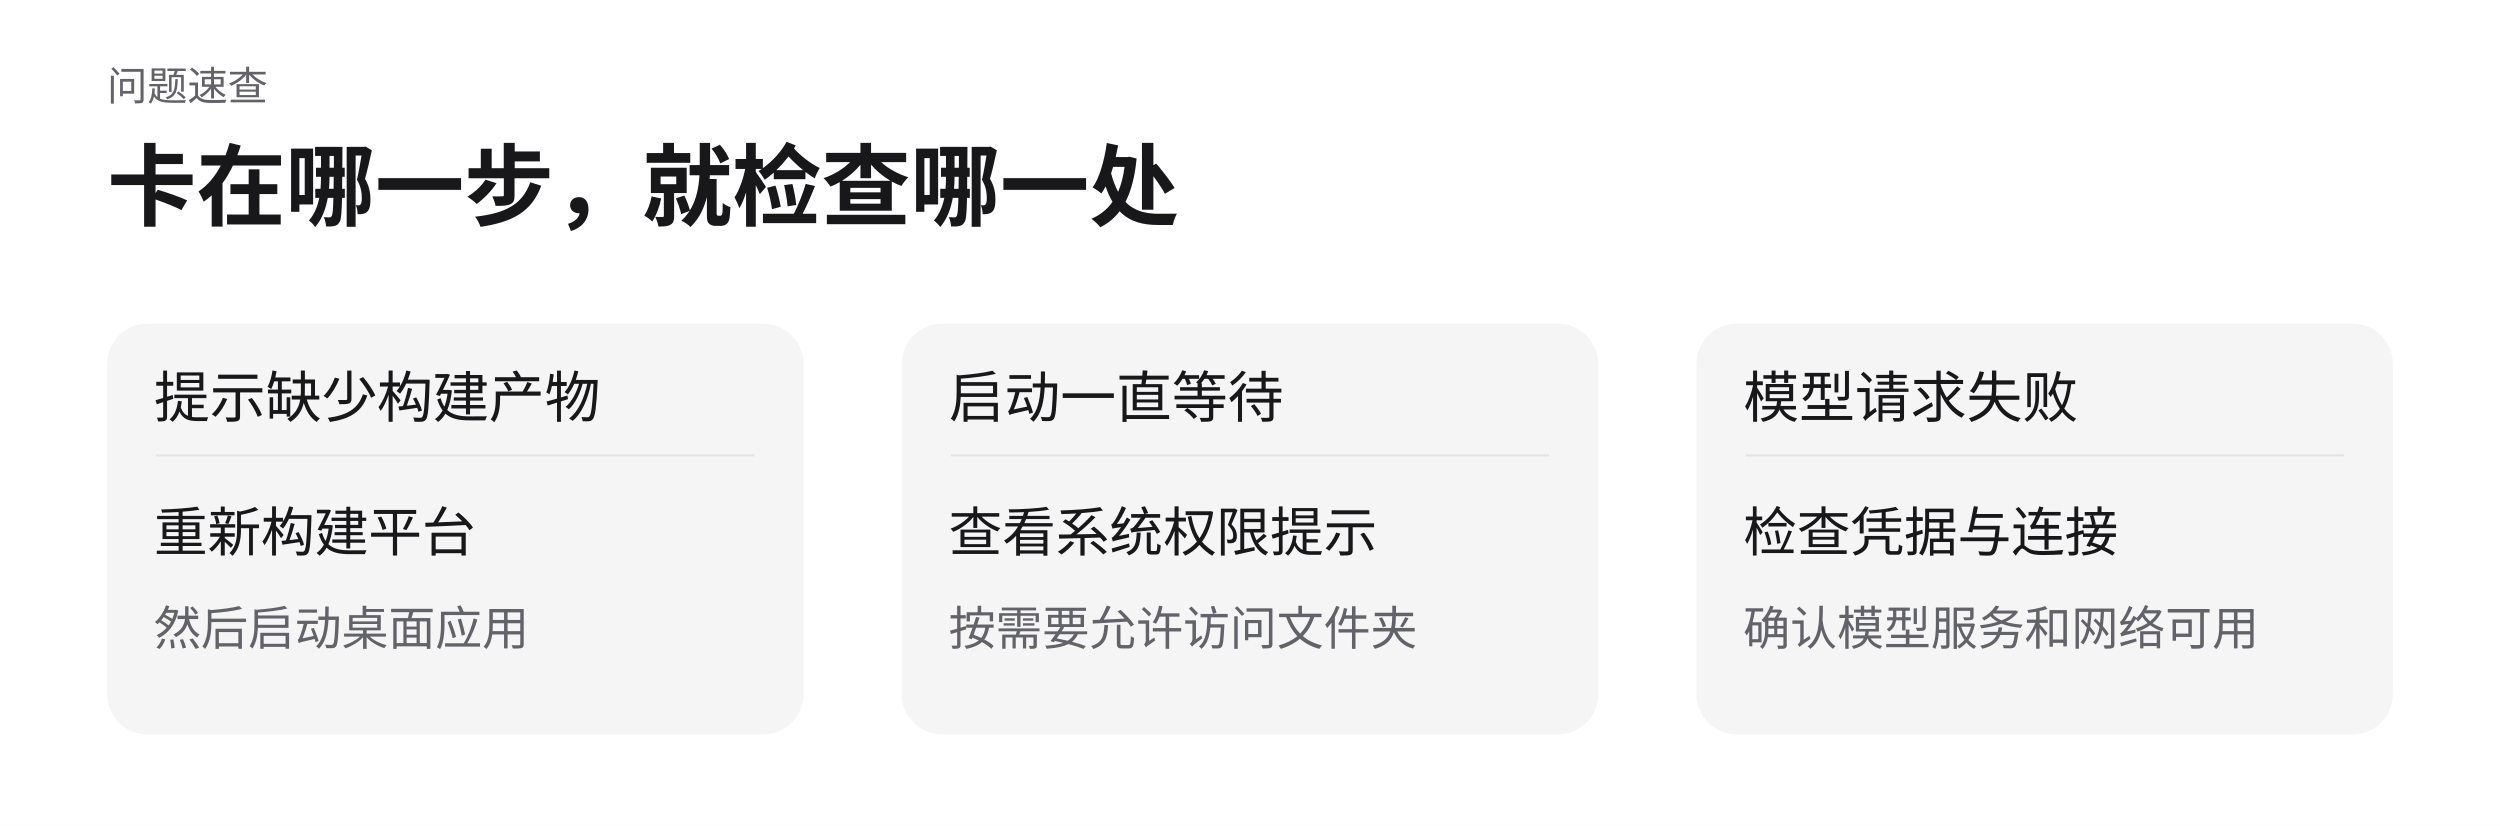
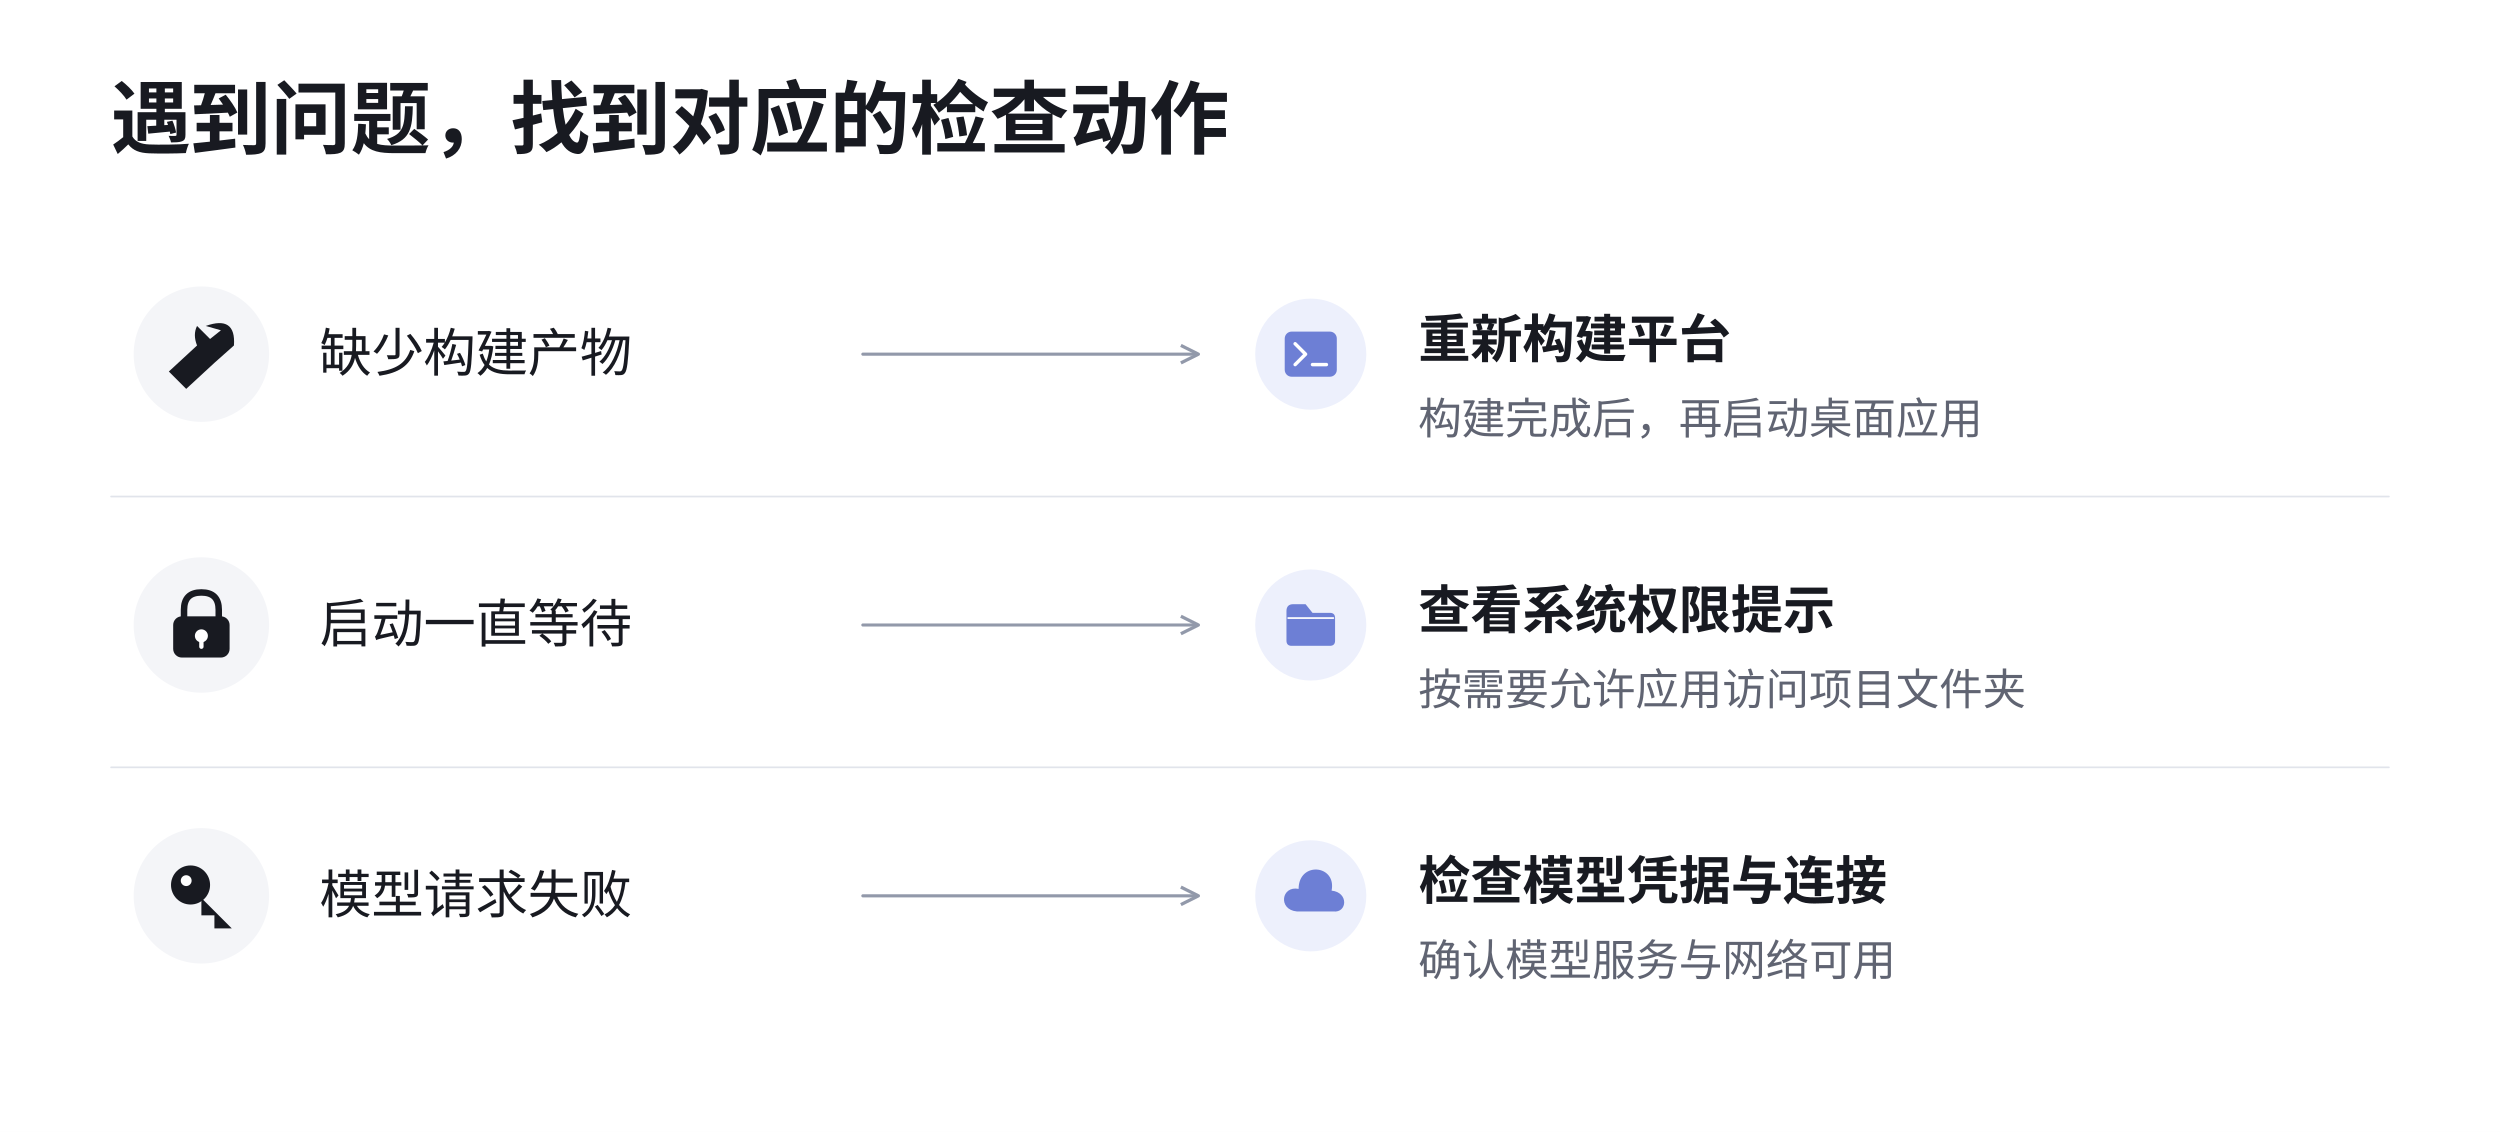
- <svg xmlns="http://www.w3.org/2000/svg" width="1120" height="370" viewBox="0 0 1120 370" role="img" aria-labelledby="title desc">
+ <svg xmlns="http://www.w3.org/2000/svg" width="1440" height="652" viewBox="0 0 1440 652" role="img" aria-labelledby="title desc">
  <defs>
-     <marker id="arrow" viewBox="0 0 10 10" refX="8" refY="5" markerWidth="6" markerHeight="6" orient="auto-start-reverse">
-       <path d="M0 0 L10 5 L0 10" fill="#99999f" />
+     <marker id="arrow" viewBox="0 0 10 10" refX="8" refY="5" markerWidth="7" markerHeight="7" orient="auto-start-reverse">
+       <path d="M1 1L9 5 1 9" fill="none" stroke="#9299aa" stroke-width="1.5" stroke-linejoin="round" />
    </marker>
-     <linearGradient id="glass">
-       <stop stop-color="#fff" stop-opacity=".76" />
-       <stop offset="1" stop-color="#fff" stop-opacity=".56" />
+     <linearGradient id="glass" x2="0" y2="1">
+       <stop stop-color="#fff" stop-opacity=".88" />
+       <stop offset="1" stop-color="#dfe4ef" stop-opacity=".68" />
+     </linearGradient>
+     <linearGradient id="black" x2="0" y2="1">
+       <stop stop-color="#393d4a" />
+       <stop offset="1" stop-color="#171921" />
+     </linearGradient>
+     <linearGradient id="paper" x2="0.8" y2="1">
+       <stop stop-color="#fff" />
+       <stop offset="1" stop-color="#f2f3f8" />
    </linearGradient>
  </defs>
-   <rect width="1120" height="370" fill="#fff" />
+   <rect width="1440" height="652" fill="#fff" />
  <g font-family="-apple-system,BlinkMacSystemFont,'PingFang SC','Microsoft YaHei',sans-serif">
-     <text x="48" y="45" font-size="18" fill="#626269" font-weight="400">问题速查</text>
-     <text x="48" y="98" font-size="40" fill="#18181b" font-weight="600">卡在哪一步，就检查哪一处</text>
-     <rect x="48" y="145" width="312" height="184" rx="18" fill="#f5f5f6" />
-     <text x="69" y="187" font-size="25" fill="#18181b" font-weight="500">提示缺少构建产物</text>
-     <path d="M70 204h268" stroke="#e3e3e7" stroke-width="1" fill="none" />
-     <text x="69" y="247" font-size="24" fill="#18181b" font-weight="500">重新构建平台</text>
-     <text x="69" y="289" font-size="21" fill="#626269" font-weight="400">然后启动桌面应用</text>
-     <rect x="404" y="145" width="312" height="184" rx="18" fill="#f5f5f6" />
-     <text x="425" y="187" font-size="25" fill="#18181b" font-weight="500">启动一直等待</text>
-     <path d="M426 204h268" stroke="#e3e3e7" stroke-width="1" fill="none" />
-     <text x="425" y="247" font-size="24" fill="#18181b" font-weight="500">查看系统权限提示</text>
-     <text x="425" y="289" font-size="21" fill="#626269" font-weight="400">按需要允许访问文件夹</text>
-     <rect x="760" y="145" width="312" height="184" rx="18" fill="#f5f5f6" />
-     <text x="781" y="187" font-size="25" fill="#18181b" font-weight="500">模型请求失败</text>
-     <path d="M782 204h268" stroke="#e3e3e7" stroke-width="1" fill="none" />
-     <text x="781" y="247" font-size="24" fill="#18181b" font-weight="500">检查凭据与连接</text>
-     <text x="781" y="289" font-size="21" fill="#626269" font-weight="400">确认模型服务和网络可用</text>
+     <text x="64" y="85" font-size="46" fill="#181a21" font-weight="600">遇到问题，找到对应的检查动作</text>
+     <circle cx="116" cy="204" r="39" fill="#f4f5f8" />
+     <g transform="translate(96 184) scale(1.25) rotate(0)">
+       <path d="M18 3Q32-2 31 12L22 20 9 32 1 24 14 12Q12 7 14 3L20 9 25 5Z" fill="#181a21" stroke="#181a21" stroke-width="0" stroke-linecap="round" stroke-linejoin="round" />
+     </g>
+     <text x="184" y="214" font-size="30" fill="#181a21" font-weight="500">缺少构建产物</text>
+     <path d="M497 204H689" fill="none" stroke="#9299aa" stroke-width="1.8" stroke-linecap="round" stroke-linejoin="round" marker-end="url(#arrow)" />
+     <circle cx="755" cy="204" r="32" fill="#edf0fc" />
+     <g transform="translate(739 188) scale(1.0) rotate(0)">
+       <rect x="1" y="3" width="30" height="26" rx="4" fill="#6d7fd5" />
+       <path d="M7 10l6 6-6 6M17 22H25" fill="none" stroke="#fff" stroke-width="2" stroke-linecap="round" stroke-linejoin="round" />
+     </g>
+     <text x="817" y="206" font-size="30" fill="#181a21" font-weight="600">重新构建平台</text>
+     <text x="817" y="250" font-size="25" fill="#606472" font-weight="400">构建完成后，再启动桌面应用</text>
+     <path d="M64 286H1376" fill="none" stroke="#e1e4eb" stroke-width="1" stroke-linecap="round" stroke-linejoin="round" />
+     <circle cx="116" cy="360" r="39" fill="#f4f5f8" />
+     <g transform="translate(96 340) scale(1.25) rotate(0)">
+       <path d="M8 14V9Q8 1 16 1Q24 1 24 9V14" fill="none" stroke="#181a21" stroke-width="3" stroke-linecap="round" stroke-linejoin="round" />
+       <rect x="3" y="12" width="26" height="19" rx="4" fill="#181a21" />
+       <circle cx="16" cy="21" r="3" fill="#fff" />
+       <path d="M16 21V26" fill="none" stroke="#fff" stroke-width="2" stroke-linecap="round" stroke-linejoin="round" />
+     </g>
+     <text x="184" y="370" font-size="30" fill="#181a21" font-weight="500">启动一直等待</text>
+     <path d="M497 360H689" fill="none" stroke="#9299aa" stroke-width="1.8" stroke-linecap="round" stroke-linejoin="round" marker-end="url(#arrow)" />
+     <circle cx="755" cy="360" r="32" fill="#edf0fc" />
+     <g transform="translate(739 344) scale(1.0) rotate(0)">
+       <path d="M2 8Q2 4 6 4H13L17 9H27Q30 9 30 12V25Q30 28 27 28H5Q2 28 2 25Z" fill="#6d7fd5" stroke="#6d7fd5" stroke-width="0" stroke-linecap="round" stroke-linejoin="round" />
+       <path d="M3 12H29" fill="none" stroke="#fff" stroke-width="1" stroke-linecap="round" stroke-linejoin="round" />
+     </g>
+     <text x="817" y="362" font-size="30" fill="#181a21" font-weight="600">查看系统权限提示</text>
+     <text x="817" y="406" font-size="25" fill="#606472" font-weight="400">按需要允许应用访问项目文件夹</text>
+     <path d="M64 442H1376" fill="none" stroke="#e1e4eb" stroke-width="1" stroke-linecap="round" stroke-linejoin="round" />
+     <circle cx="116" cy="516" r="39" fill="#f4f5f8" />
+     <g transform="translate(96 496) scale(1.25) rotate(0)">
+       <circle cx="11" cy="11" r="9" fill="#181a21" />
+       <path d="M16 17l14 14h-8v-6h-6Z" fill="#181a21" stroke="#181a21" stroke-width="0" stroke-linecap="round" stroke-linejoin="round" />
+       <circle cx="9" cy="9" r="2.5" fill="#fff" />
+     </g>
+     <text x="184" y="526" font-size="30" fill="#181a21" font-weight="500">模型请求失败</text>
+     <path d="M497 516H689" fill="none" stroke="#9299aa" stroke-width="1.8" stroke-linecap="round" stroke-linejoin="round" marker-end="url(#arrow)" />
+     <circle cx="755" cy="516" r="32" fill="#edf0fc" />
+     <g transform="translate(739 500) scale(1.0) rotate(0)">
+       <path d="M8 25C-3 24-1 10 9 12C9-4 31-2 28 13C38 14 37 26 29 25Z" fill="#6d7fd5" stroke="#6d7fd5" stroke-width="0" stroke-linecap="round" stroke-linejoin="round" />
+     </g>
+     <text x="817" y="518" font-size="30" fill="#181a21" font-weight="600">检查模型凭据与连接</text>
+     <text x="817" y="562" font-size="25" fill="#606472" font-weight="400">确认模型服务与网络可用</text>
  </g>
</svg>
